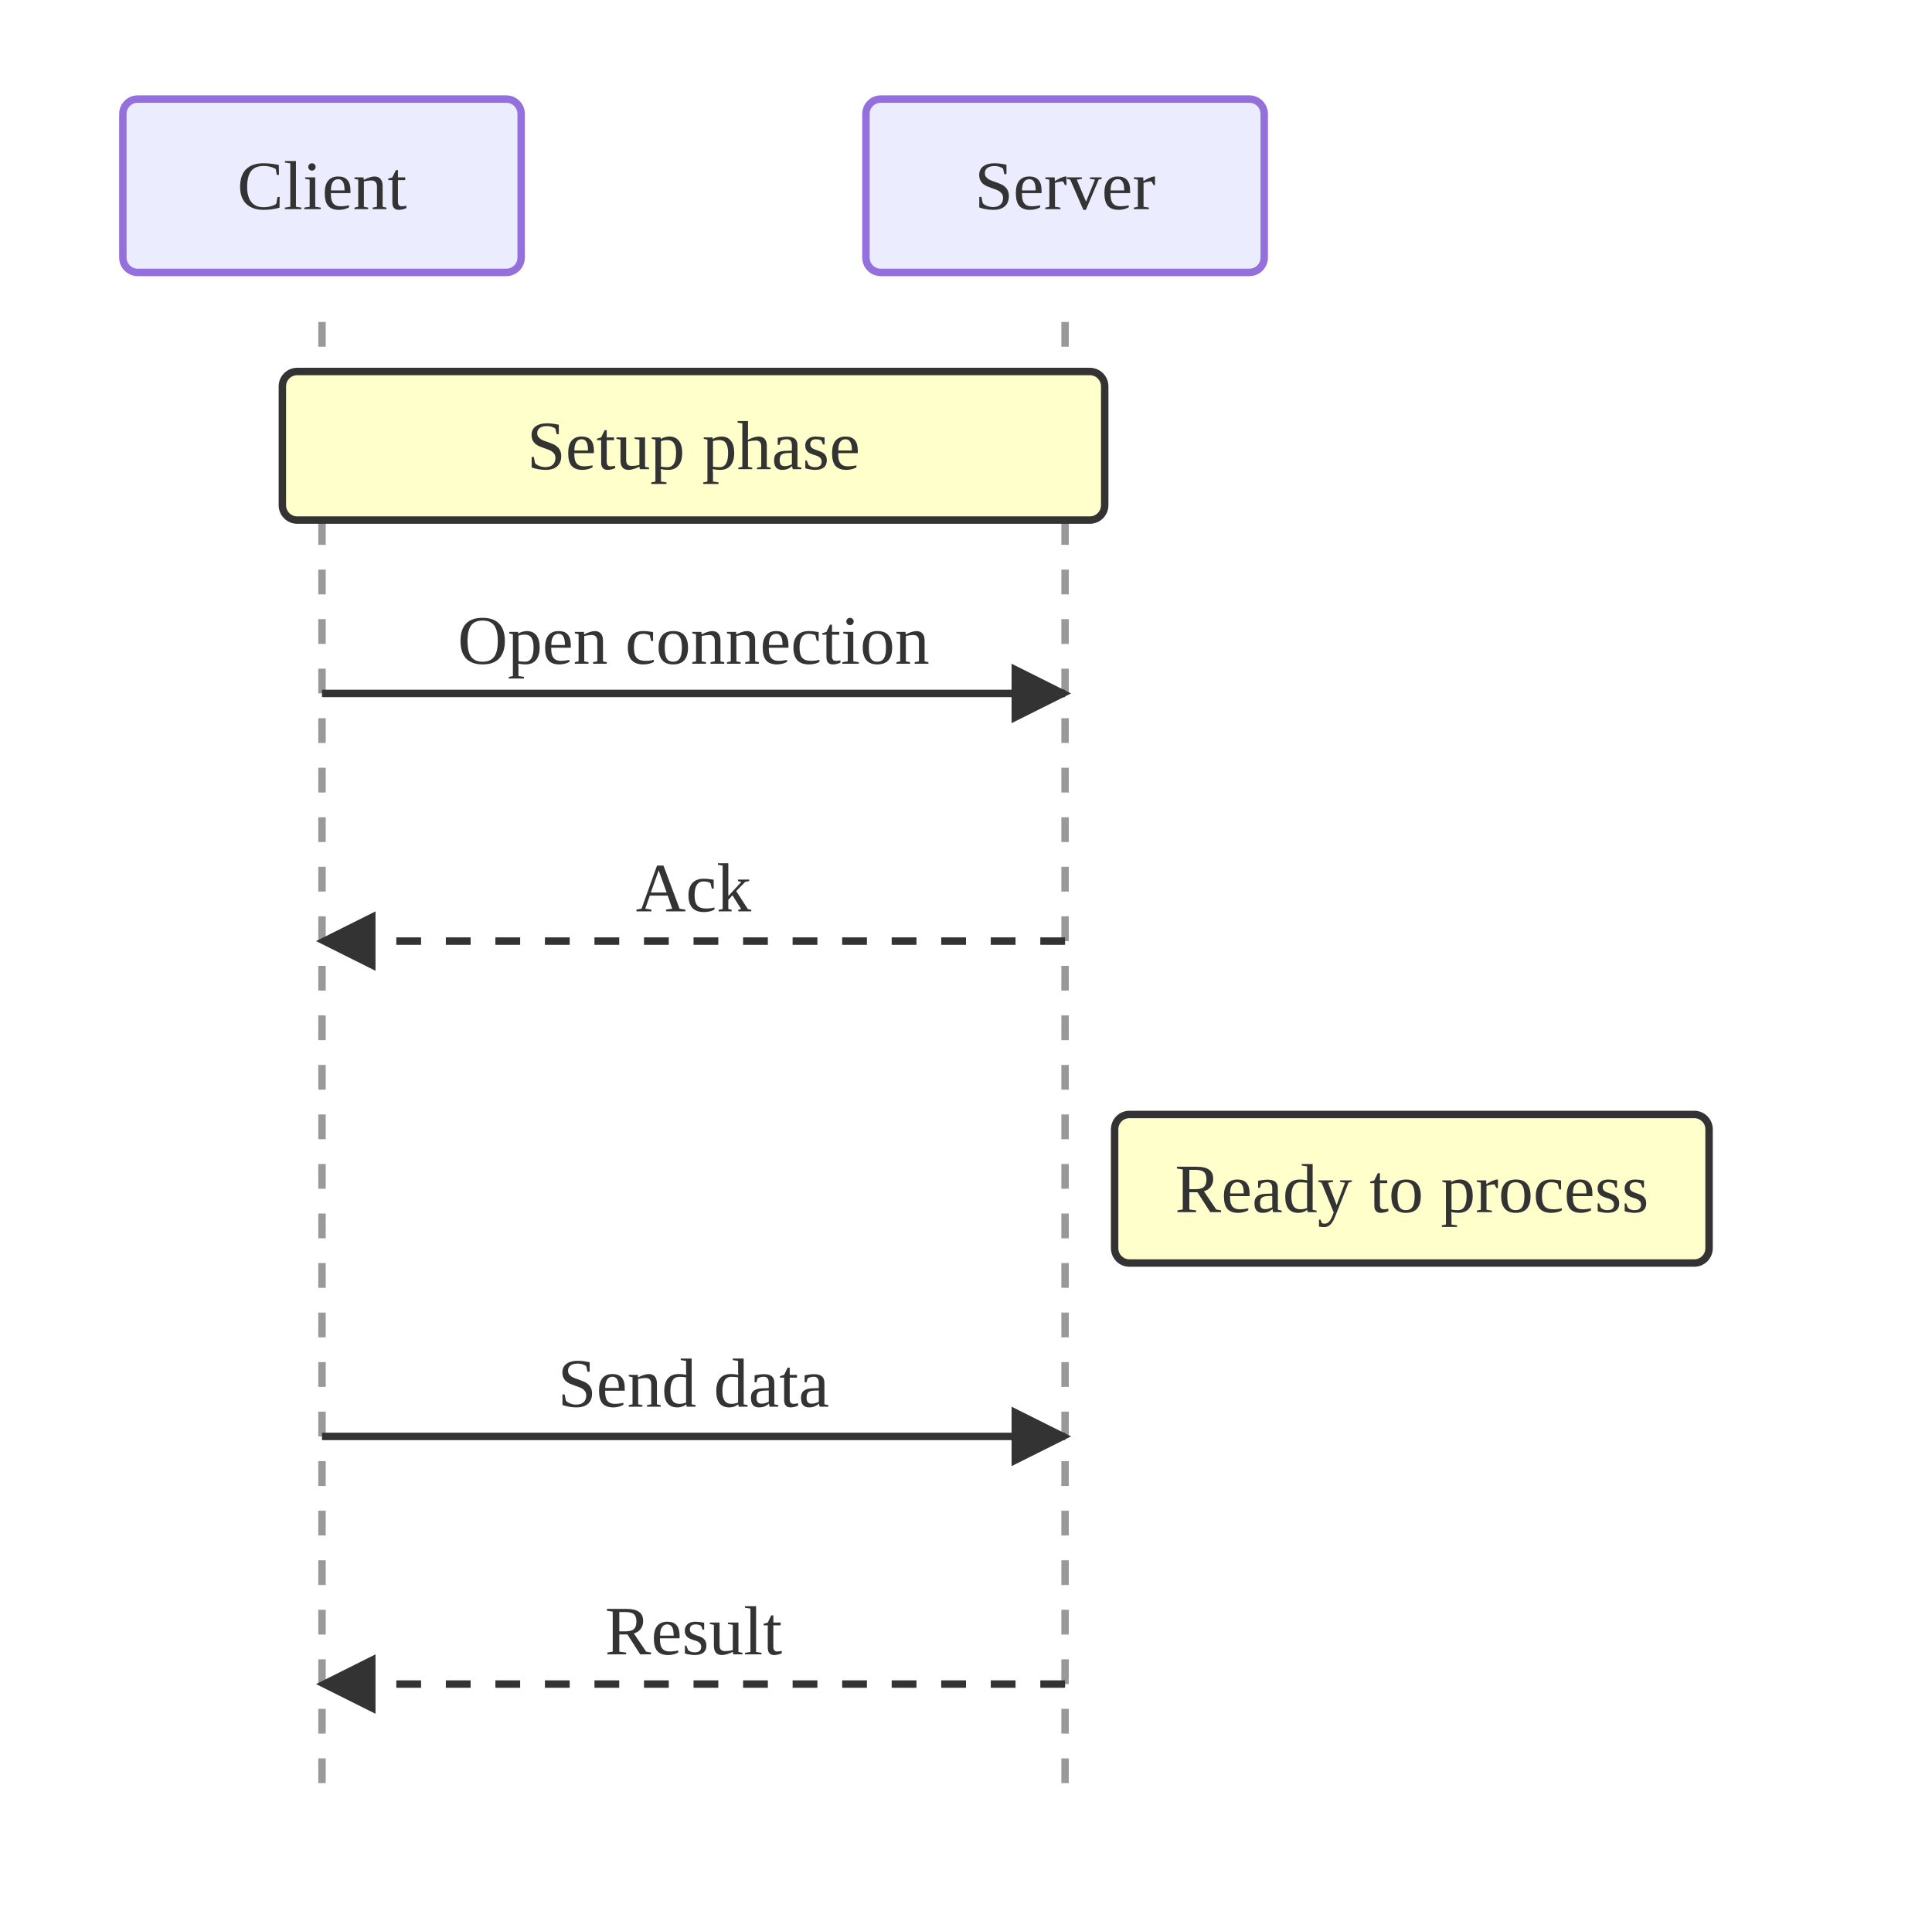
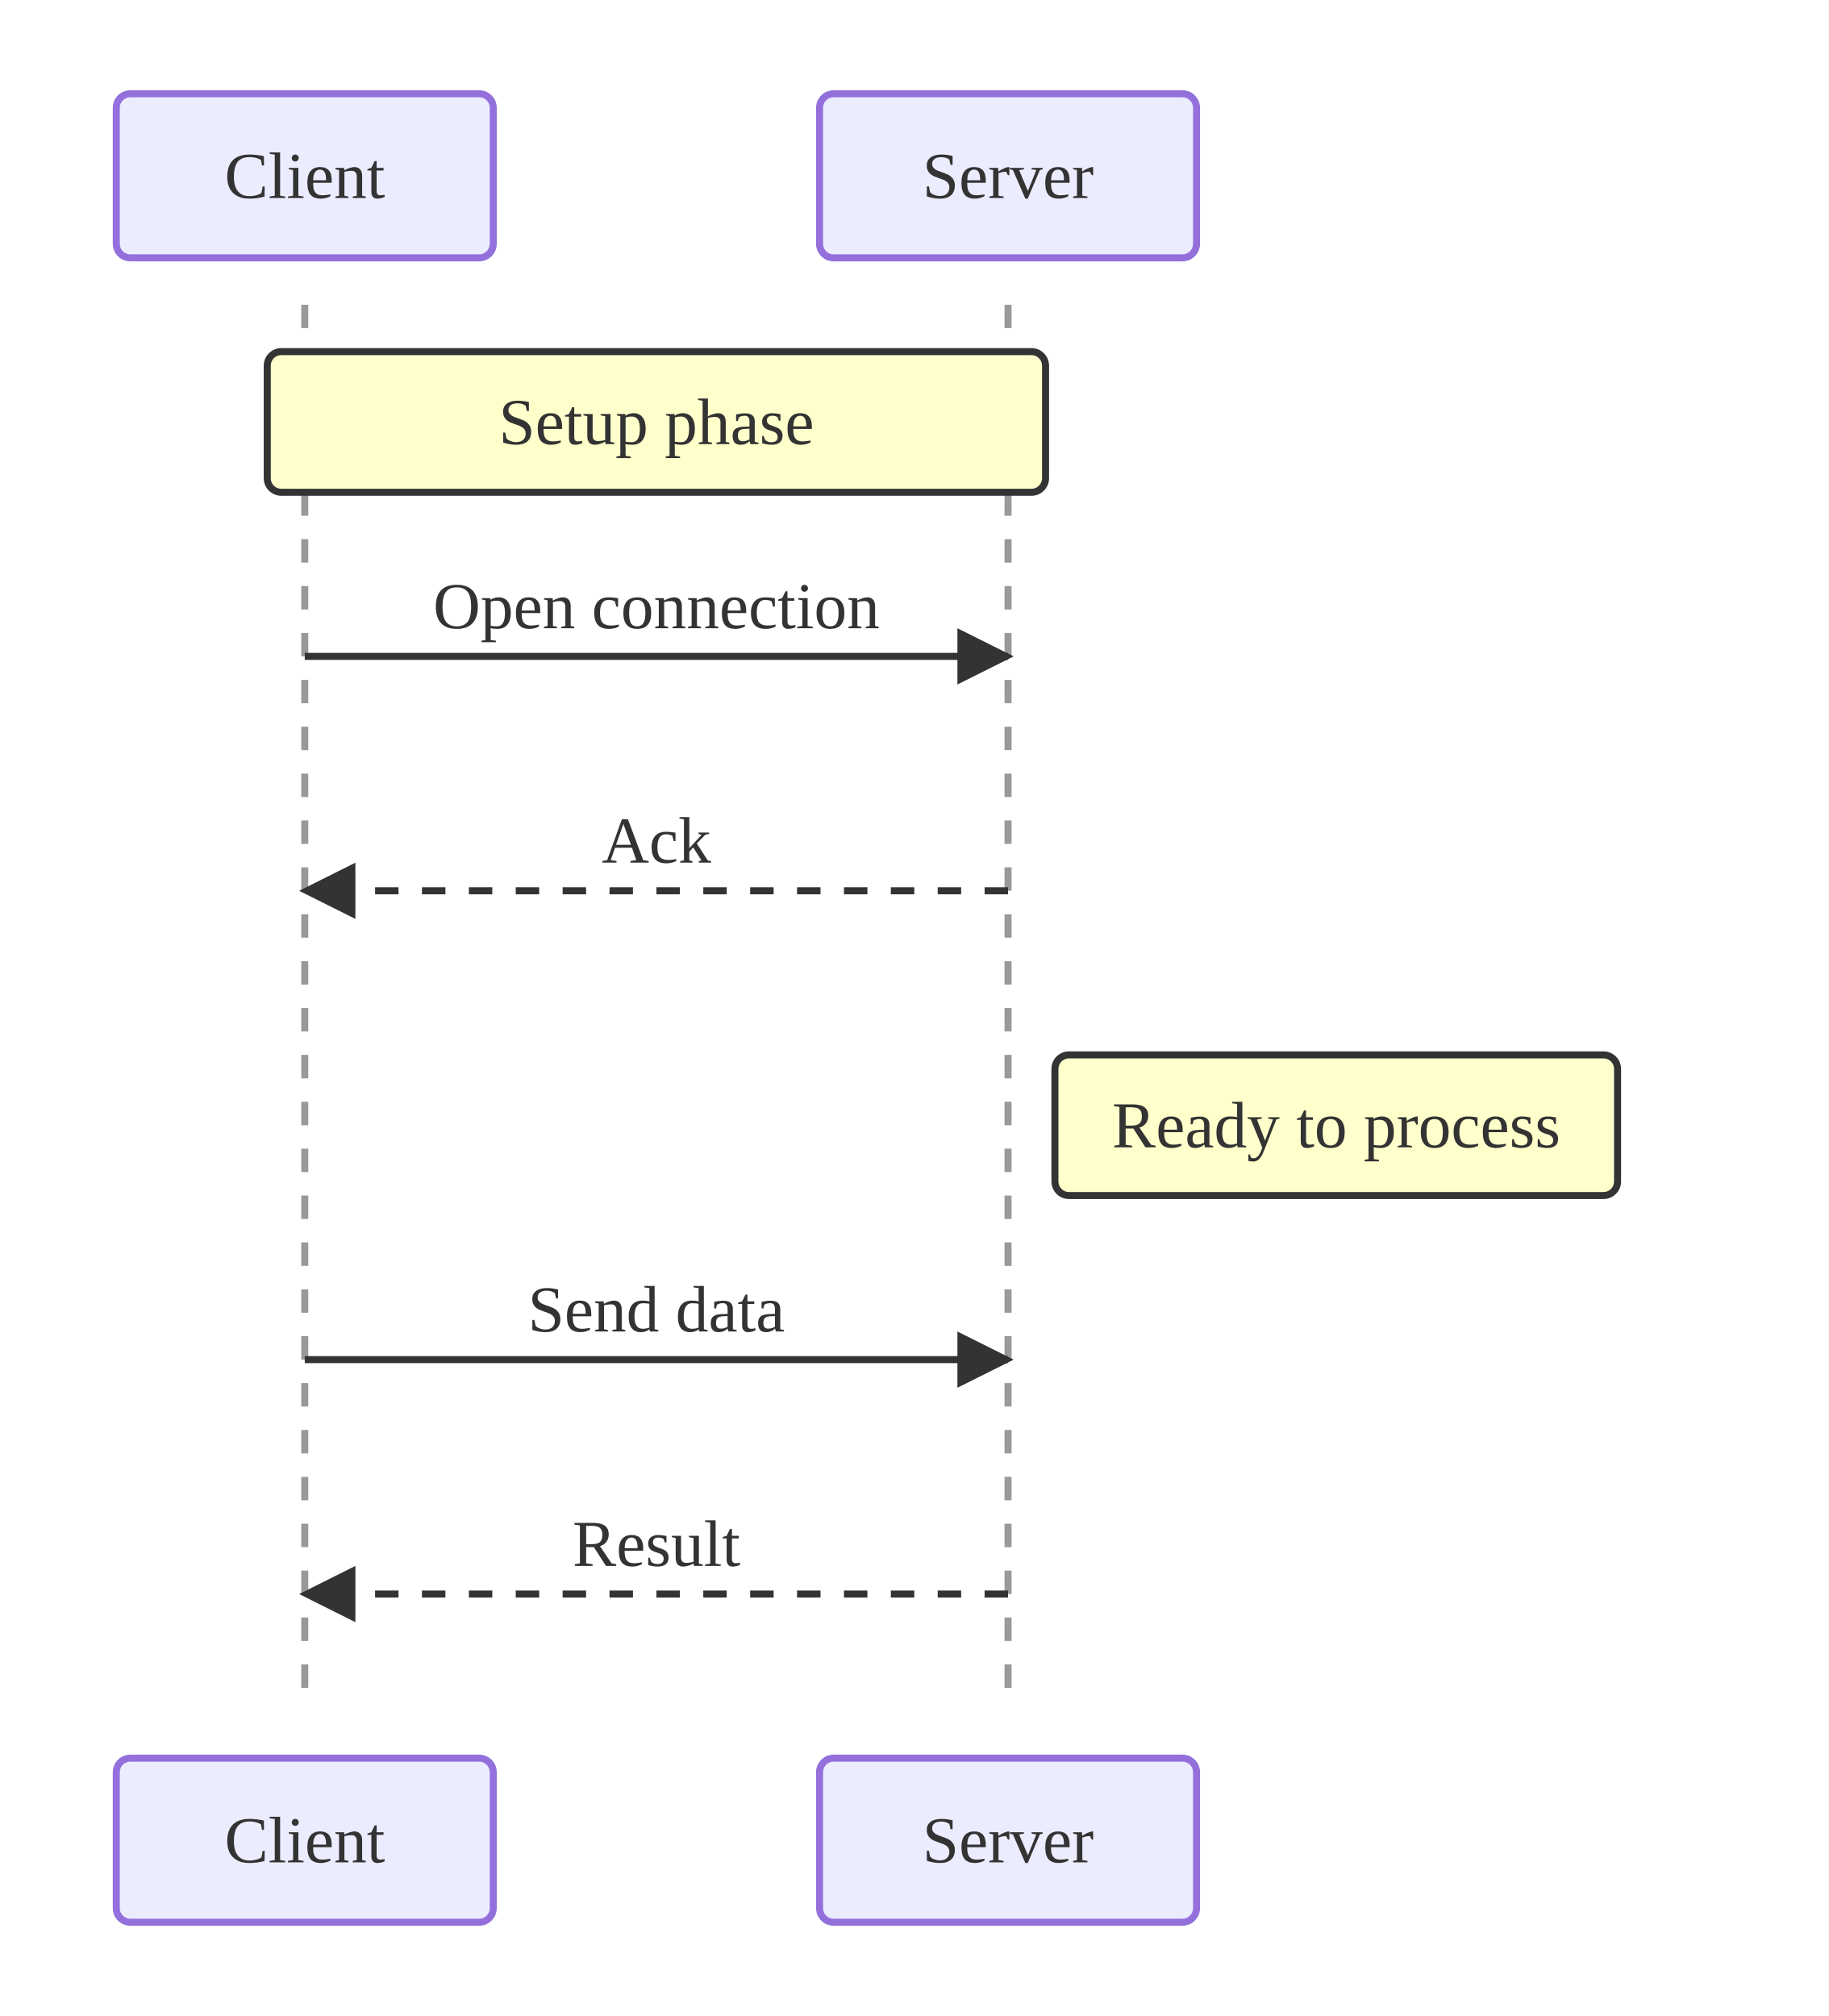
- <svg xmlns="http://www.w3.org/2000/svg" viewBox="0 0 390.00 385.00">
+ <svg xmlns="http://www.w3.org/2000/svg" viewBox="0 0 390.00 430.00">
  <defs>
    <marker id="seq-arrow-solid" viewBox="0 0 10 10" refX="9.00" refY="5.00" markerWidth="8.00" markerHeight="8.00" orient="auto">
      <polygon points="0,0 10,5 0,10" style="fill:#333" />
    </marker>
    <marker id="seq-arrow-dashed" viewBox="0 0 10 10" refX="9.00" refY="5.00" markerWidth="8.00" markerHeight="8.00" orient="auto">
      <polygon points="0,0 10,5 0,10" style="fill:#333" />
    </marker>
    <marker id="seq-arrow-solid-cross" viewBox="0 0 10 10" refX="9.00" refY="5.00" markerWidth="8.00" markerHeight="8.00" orient="auto">
      <polyline points="0,0 10,5 0,10" style="stroke:#333;stroke-width:1.5;fill:none" />
    </marker>
    <marker id="seq-arrow-dashed-cross" viewBox="0 0 10 10" refX="9.00" refY="5.00" markerWidth="8.00" markerHeight="8.00" orient="auto">
      <polyline points="0,0 10,5 0,10" style="stroke:#333;stroke-width:1.5;fill:none" />
    </marker>
    <marker id="seq-arrow-solid-open" viewBox="0 0 10 10" refX="10.00" refY="5.00" markerWidth="8.00" markerHeight="8.00" orient="auto">
      <polyline points="0,1 10,5 0,9" style="stroke:#333;stroke-width:1.5;fill:none" />
    </marker>
    <marker id="seq-arrow-dashed-open" viewBox="0 0 10 10" refX="10.00" refY="5.00" markerWidth="8.00" markerHeight="8.00" orient="auto">
      <polyline points="0,1 10,5 0,9" style="stroke:#333;stroke-width:1.5;fill:none" />
    </marker>
  </defs>
-   <rect x="0.00" y="0.00" width="390.00" height="385.00" style="fill:white;stroke:none" />
+   <rect x="0.00" y="0.00" width="390.00" height="430.00" style="fill:white;stroke:none" />
  <line x1="65.00" y1="65.00" x2="65.00" y2="365.00" style="stroke:#999;stroke-width:1.5;stroke-dasharray:5,5" />
  <line x1="215.00" y1="65.00" x2="215.00" y2="365.00" style="stroke:#999;stroke-width:1.5;stroke-dasharray:5,5" />
  <rect x="57.00" y="75.00" width="166.00" height="30.00" rx="3.00" ry="3.00" style="fill:#ffffcc;stroke:#333;stroke-width:1.5" />
  <text x="140.00" y="90.00" text-anchor="middle" dominant-baseline="central" style="fill:#333;font-size:14px">Setup phase</text>
  <line x1="65.00" y1="140.00" x2="215.00" y2="140.00" style="stroke:#333;stroke-width:1.5;fill:none" marker-end="url(#seq-arrow-solid)" />
  <text x="140.00" y="134.00" text-anchor="middle" dominant-baseline="auto" style="fill:#333;font-size:14px">Open connection</text>
  <line x1="215.00" y1="190.00" x2="65.00" y2="190.00" style="stroke:#333;stroke-width:1.5;fill:none;stroke-dasharray:5,5" marker-end="url(#seq-arrow-dashed)" />
  <text x="140.00" y="184.00" text-anchor="middle" dominant-baseline="auto" style="fill:#333;font-size:14px">Ack</text>
  <rect x="225.00" y="225.00" width="120.00" height="30.00" rx="3.00" ry="3.00" style="fill:#ffffcc;stroke:#333;stroke-width:1.5" />
  <text x="285.00" y="240.00" text-anchor="middle" dominant-baseline="central" style="fill:#333;font-size:14px">Ready to process</text>
  <line x1="65.00" y1="290.00" x2="215.00" y2="290.00" style="stroke:#333;stroke-width:1.5;fill:none" marker-end="url(#seq-arrow-solid)" />
  <text x="140.00" y="284.00" text-anchor="middle" dominant-baseline="auto" style="fill:#333;font-size:14px">Send data</text>
  <line x1="215.00" y1="340.00" x2="65.00" y2="340.00" style="stroke:#333;stroke-width:1.5;fill:none;stroke-dasharray:5,5" marker-end="url(#seq-arrow-dashed)" />
  <text x="140.00" y="334.00" text-anchor="middle" dominant-baseline="auto" style="fill:#333;font-size:14px">Result</text>
  <rect x="24.80" y="20.00" width="80.40" height="35.00" rx="3.00" ry="3.00" style="fill:#ECECFF;stroke:#9370DB;stroke-width:1.5" />
  <text x="65.00" y="37.50" text-anchor="middle" dominant-baseline="central" style="fill:#333;font-size:14px">Client</text>
+   <rect x="24.80" y="375.00" width="80.40" height="35.00" rx="3.00" ry="3.00" style="fill:#ECECFF;stroke:#9370DB;stroke-width:1.5" />
+   <text x="65.00" y="392.50" text-anchor="middle" dominant-baseline="central" style="fill:#333;font-size:14px">Client</text>
  <rect x="174.80" y="20.00" width="80.40" height="35.00" rx="3.00" ry="3.00" style="fill:#ECECFF;stroke:#9370DB;stroke-width:1.5" />
  <text x="215.00" y="37.50" text-anchor="middle" dominant-baseline="central" style="fill:#333;font-size:14px">Server</text>
+   <rect x="174.80" y="375.00" width="80.40" height="35.00" rx="3.00" ry="3.00" style="fill:#ECECFF;stroke:#9370DB;stroke-width:1.5" />
+   <text x="215.00" y="392.50" text-anchor="middle" dominant-baseline="central" style="fill:#333;font-size:14px">Server</text>
</svg>
